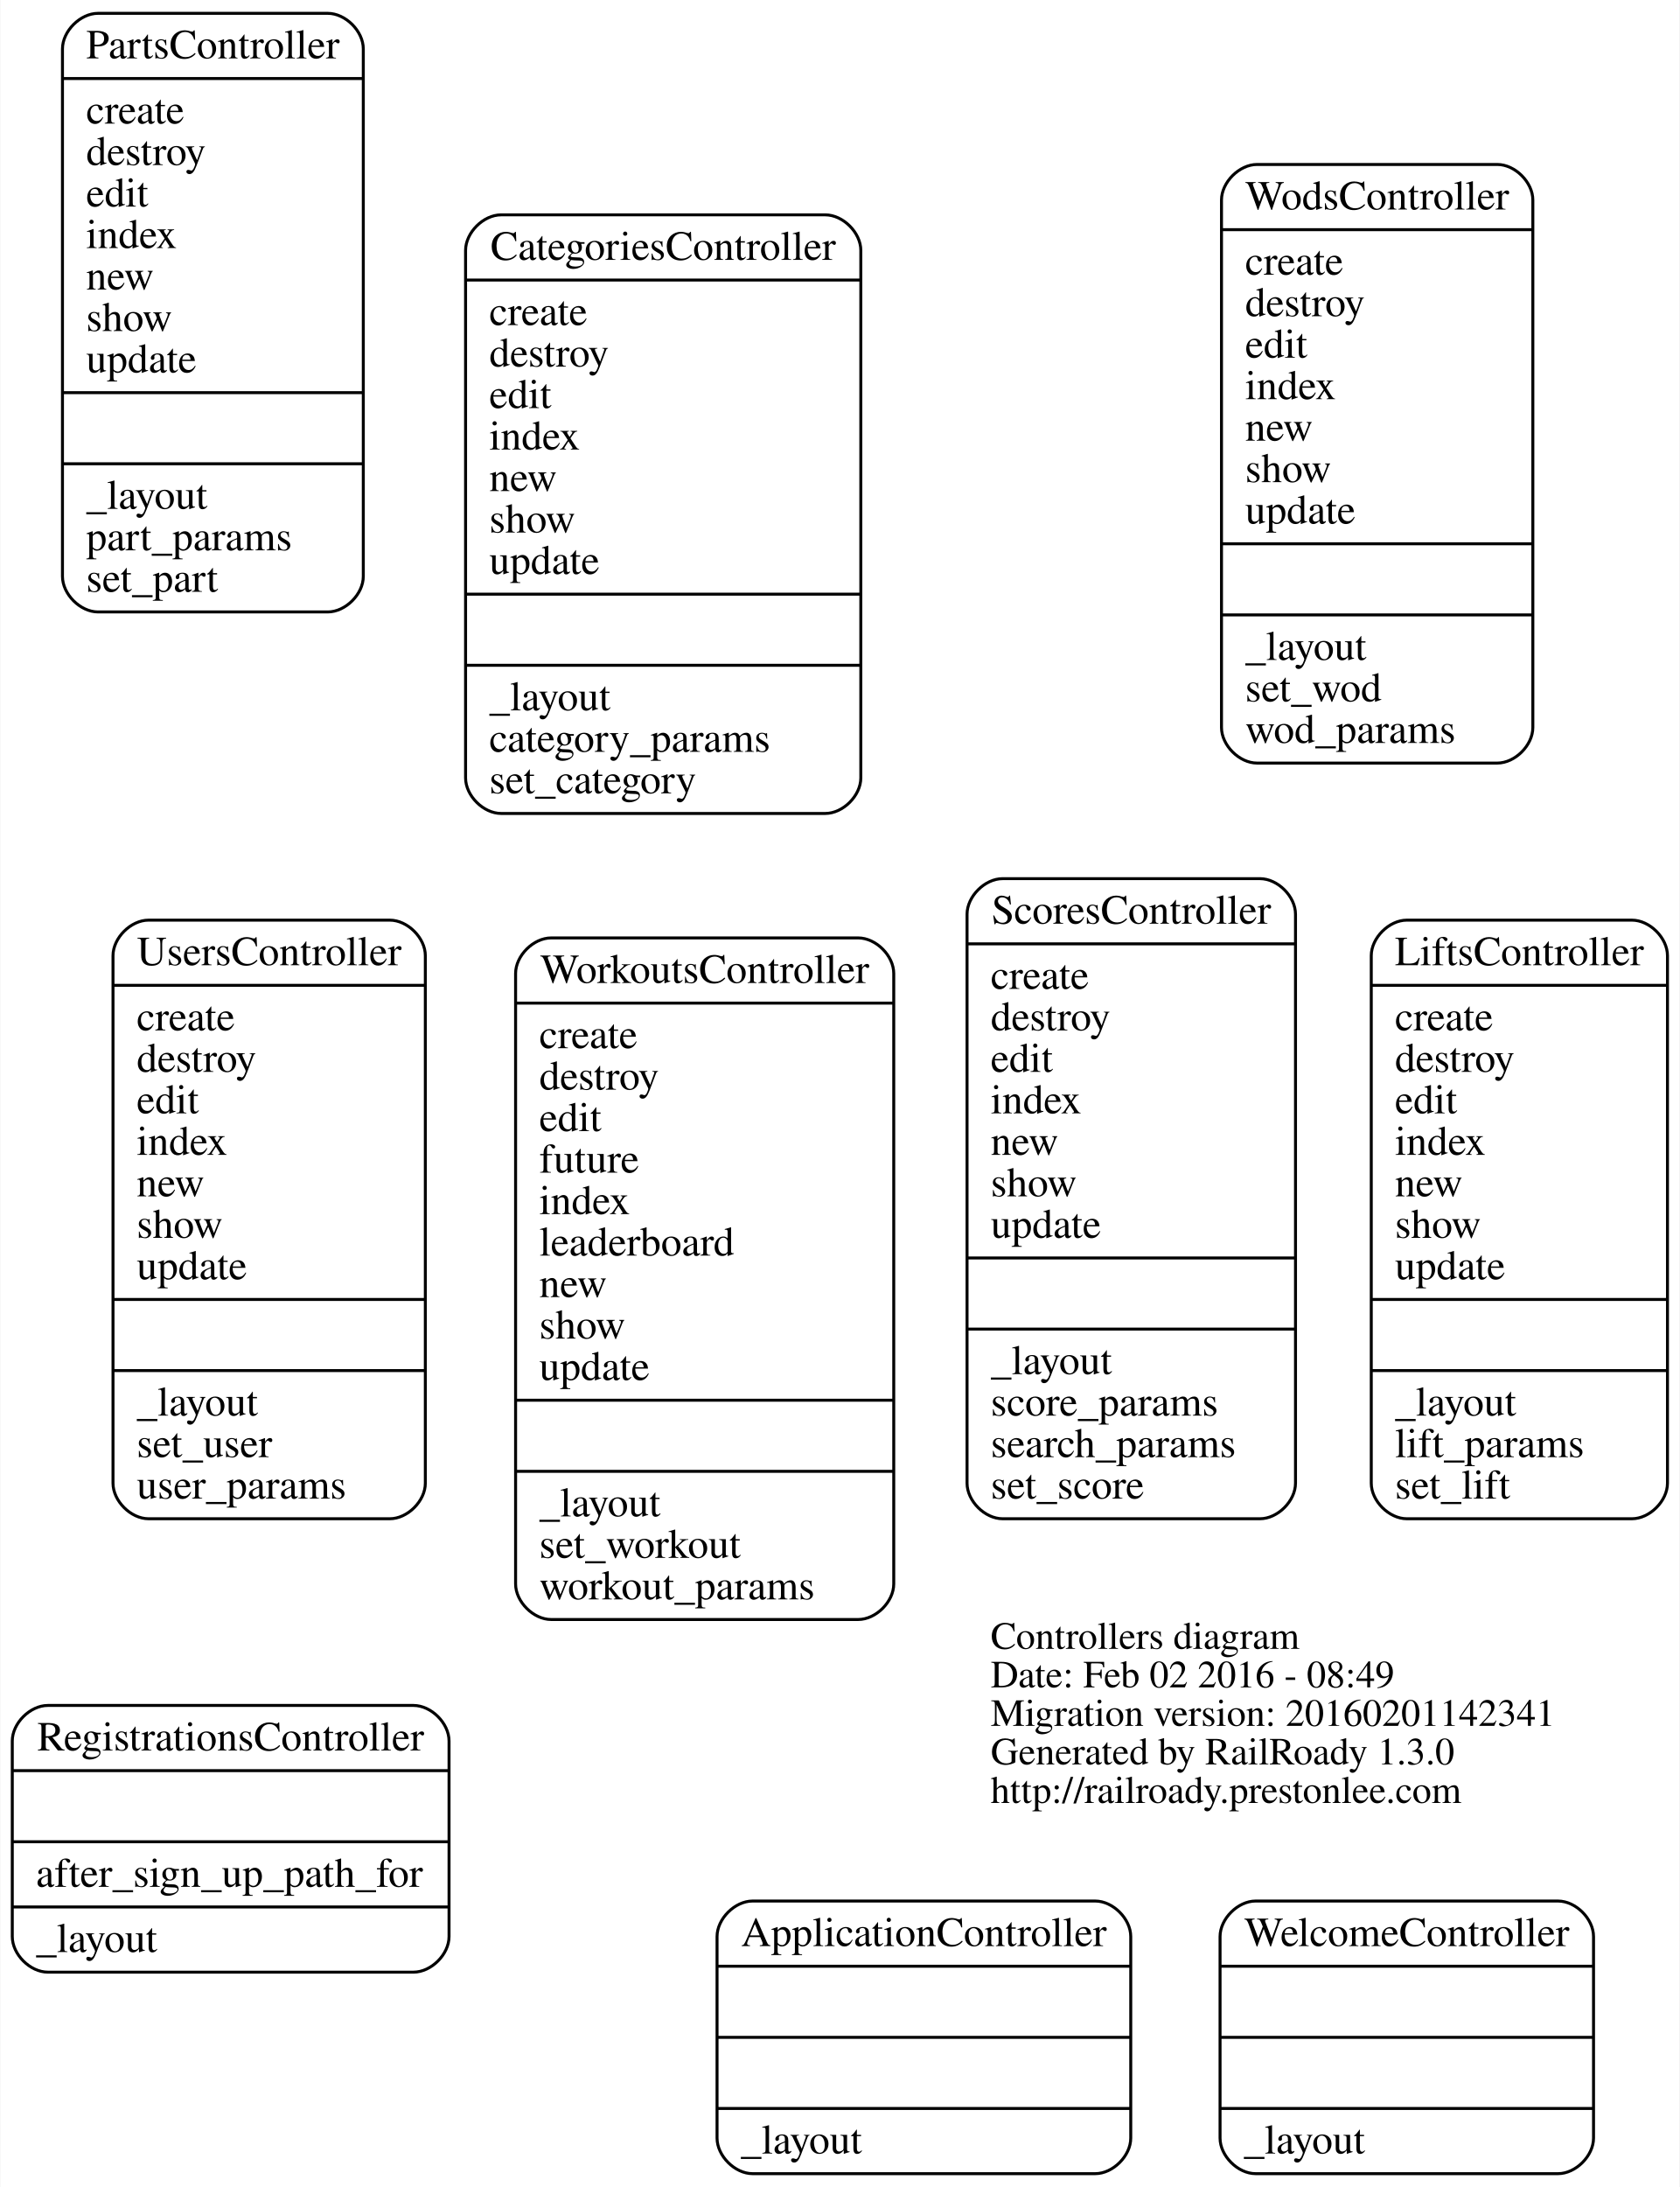
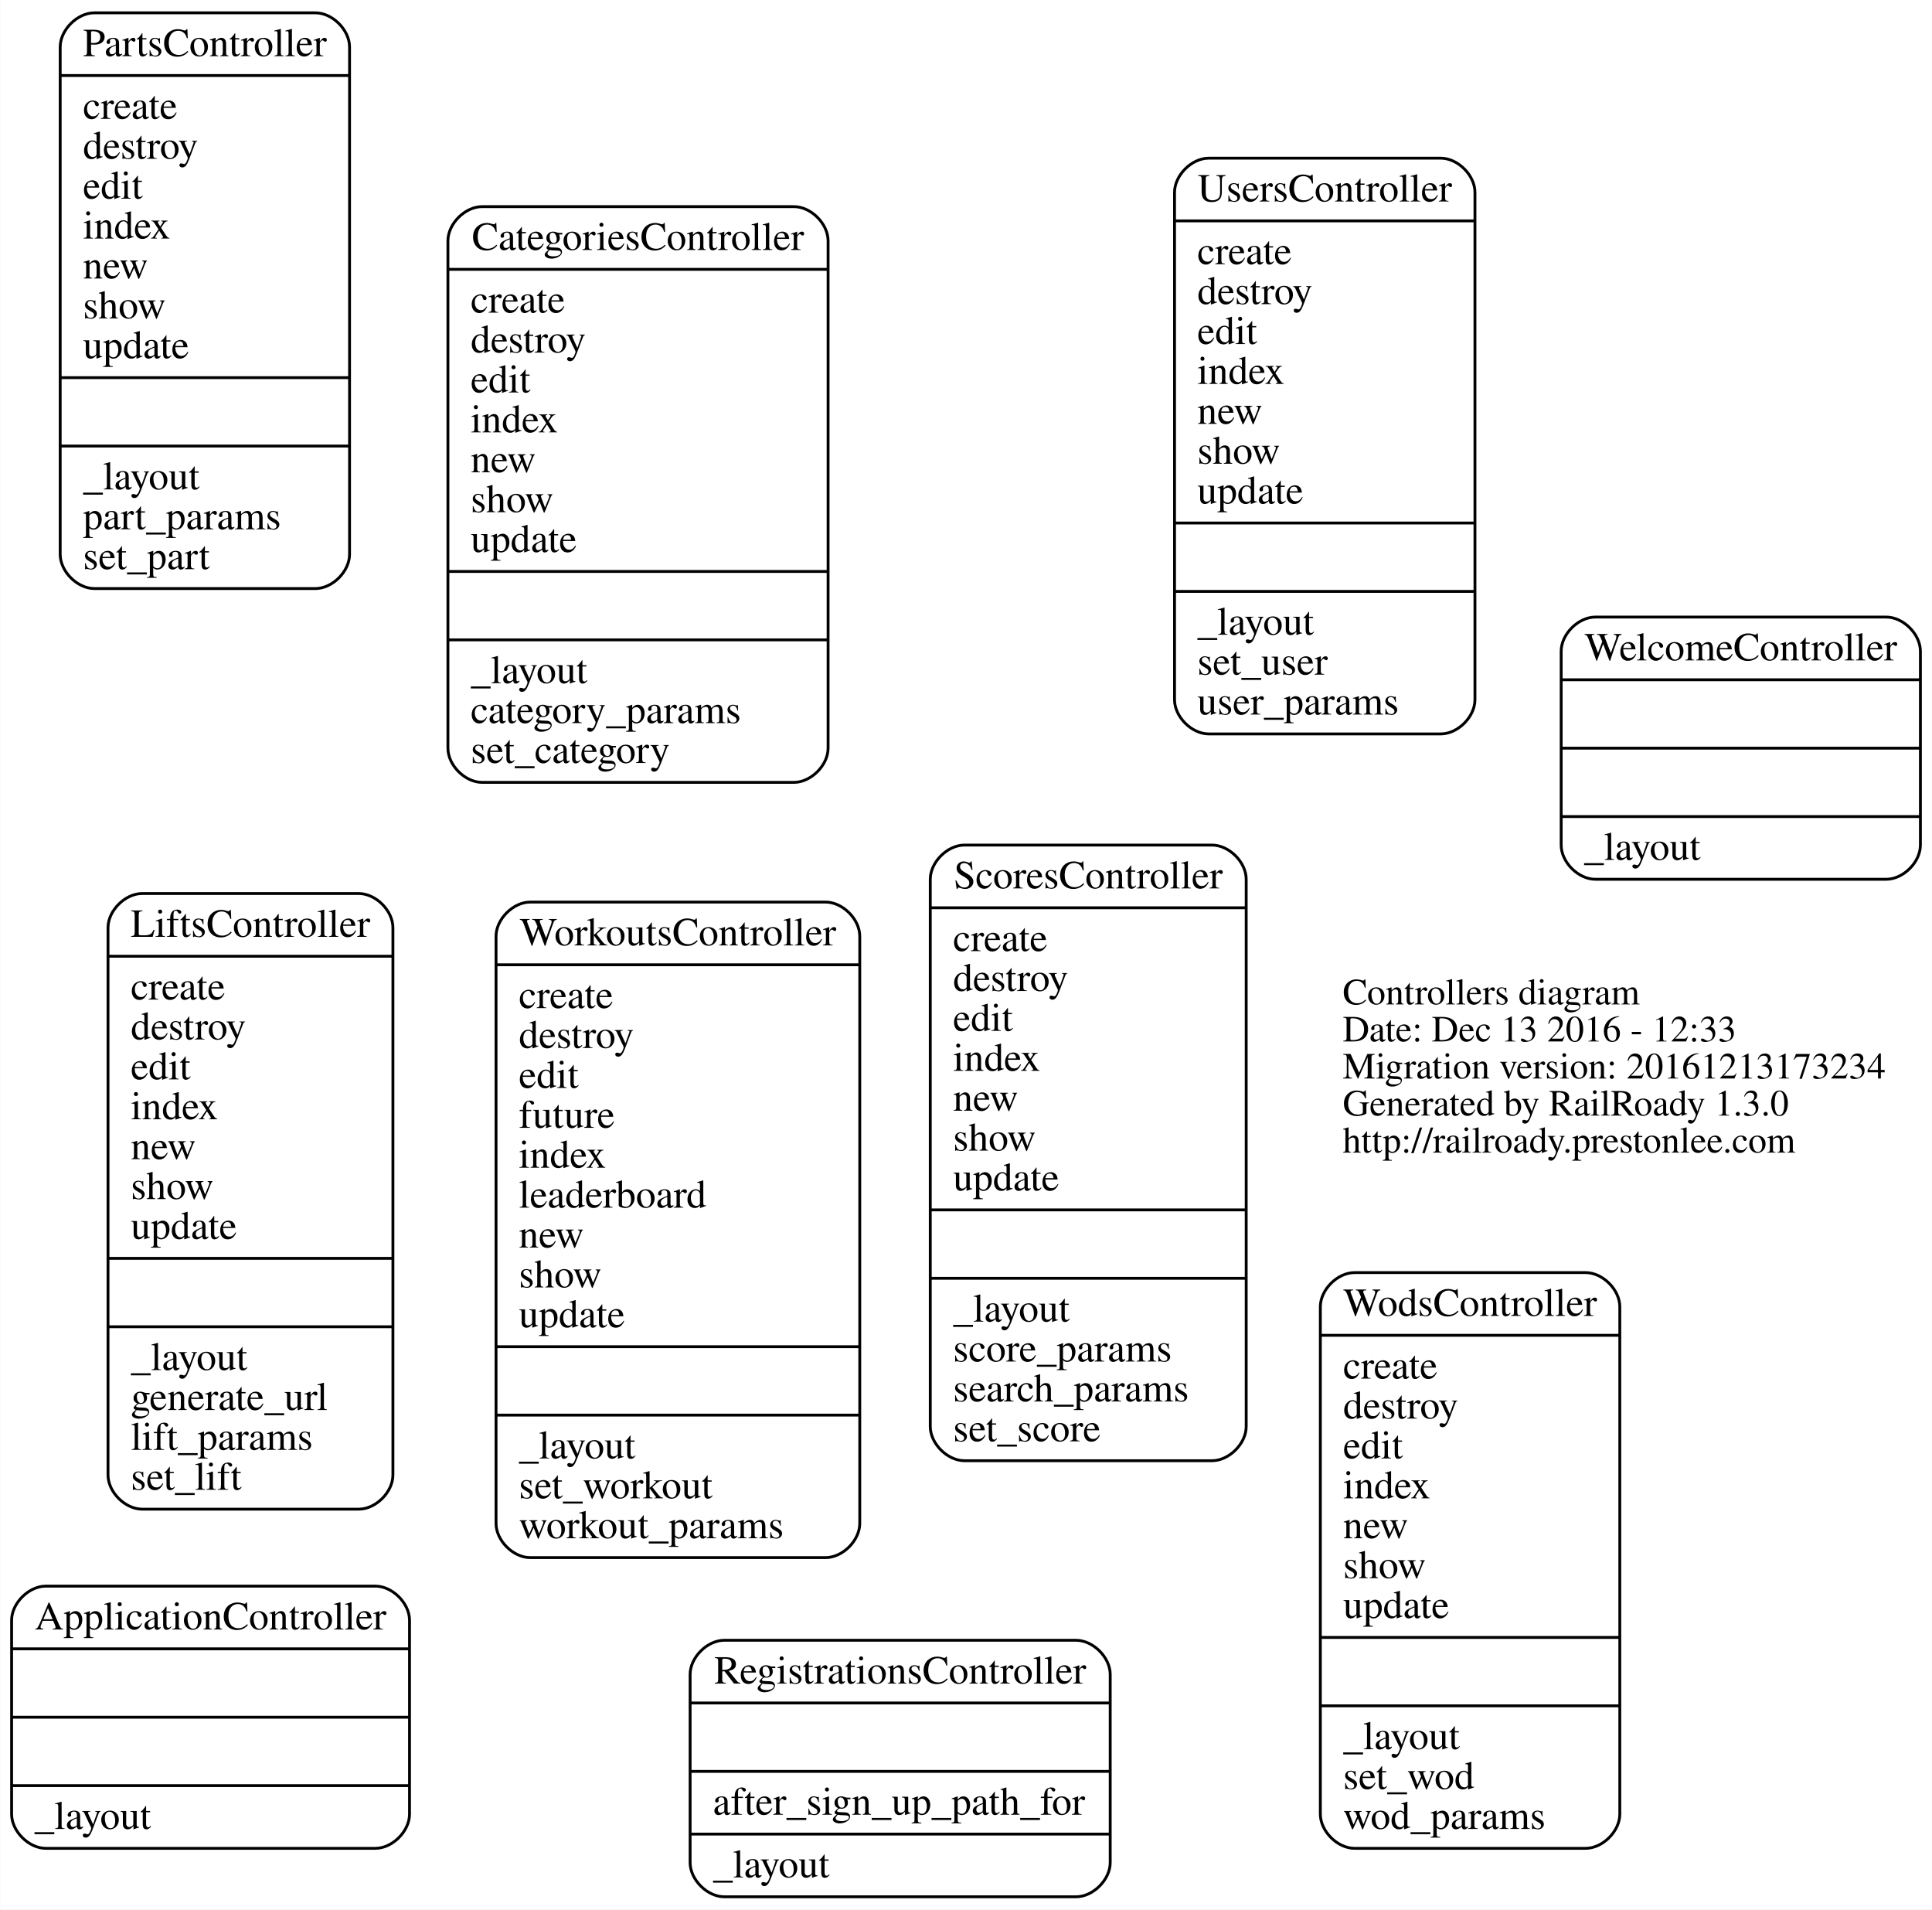
- <svg xmlns="http://www.w3.org/2000/svg" width="567pt" height="738pt" viewBox="0.00 0.00 566.71 738.00">
-   <g id="graph0" class="graph" transform="scale(1 1) rotate(0) translate(241.714 428.5)">
-     <polygon fill="white" stroke="none" points="-241.714,309.5 -241.714,-428.5 324.993,-428.5 324.993,309.5 -241.714,309.5" />
+ <svg xmlns="http://www.w3.org/2000/svg" width="678pt" height="670pt" viewBox="0.00 0.00 677.85 670.00">
+   <g id="graph0" class="graph" transform="scale(1 1) rotate(0) translate(241.821 428.5)">
+     <polygon fill="white" stroke="none" points="-241.821,241.5 -241.821,-428.5 436.033,-428.5 436.033,241.5 -241.821,241.5" />
    <g id="node1" class="node">
-       <text text-anchor="start" x="92.55" y="127.9" font-family="Times,serif" font-size="13.00">Controllers diagram</text>
-       <text text-anchor="start" x="92.55" y="140.9" font-family="Times,serif" font-size="13.00">Date: Feb 02 2016 - 08:49</text>
-       <text text-anchor="start" x="92.55" y="153.9" font-family="Times,serif" font-size="13.00">Migration version: 20160201142341</text>
-       <text text-anchor="start" x="92.55" y="166.9" font-family="Times,serif" font-size="13.00">Generated by RailRoady 1.3.0</text>
-       <text text-anchor="start" x="92.55" y="179.9" font-family="Times,serif" font-size="13.00">http://railroady.prestonlee.com</text>
+       <text text-anchor="start" x="229.312" y="-76.1" font-family="Times,serif" font-size="13.00">Controllers diagram</text>
+       <text text-anchor="start" x="229.312" y="-63.1" font-family="Times,serif" font-size="13.00">Date: Dec 13 2016 - 12:33</text>
+       <text text-anchor="start" x="229.312" y="-50.1" font-family="Times,serif" font-size="13.00">Migration version: 20161213173234</text>
+       <text text-anchor="start" x="229.312" y="-37.1" font-family="Times,serif" font-size="13.00">Generated by RailRoady 1.3.0</text>
+       <text text-anchor="start" x="229.312" y="-24.1" font-family="Times,serif" font-size="13.00">http://railroady.prestonlee.com</text>
    </g>
    <g id="node2" class="node">
-       <path fill="none" stroke="black" d="M12.179,305C12.179,305 127.821,305 127.821,305 133.821,305 139.821,299 139.821,293 139.821,293 139.821,225 139.821,225 139.821,219 133.821,213 127.821,213 127.821,213 12.179,213 12.179,213 6.179,213 0.179,219 0.179,225 0.179,225 0.179,293 0.179,293 0.179,299 6.179,305 12.179,305" />
-       <text text-anchor="middle" x="70" y="228.2" font-family="Times,serif" font-size="14.00">ApplicationController</text>
-       <polyline fill="none" stroke="black" points="0.179,235 139.821,235 " />
-       <polyline fill="none" stroke="black" points="0.179,259 139.821,259 " />
-       <polyline fill="none" stroke="black" points="0.179,283 139.821,283 " />
-       <text text-anchor="start" x="8.179" y="298.2" font-family="Times,serif" font-size="14.00">_layout</text>
+       <path fill="none" stroke="black" d="M-225.821,220C-225.821,220 -110.179,220 -110.179,220 -104.179,220 -98.179,214 -98.179,208 -98.179,208 -98.179,140 -98.179,140 -98.179,134 -104.179,128 -110.179,128 -110.179,128 -225.821,128 -225.821,128 -231.821,128 -237.821,134 -237.821,140 -237.821,140 -237.821,208 -237.821,208 -237.821,214 -231.821,220 -225.821,220" />
+       <text text-anchor="middle" x="-168" y="143.2" font-family="Times,serif" font-size="14.00">ApplicationController</text>
+       <polyline fill="none" stroke="black" points="-237.821,150 -98.179,150 " />
+       <polyline fill="none" stroke="black" points="-237.821,174 -98.179,174 " />
+       <polyline fill="none" stroke="black" points="-237.821,198 -98.179,198 " />
+       <text text-anchor="start" x="-229.821" y="213.2" font-family="Times,serif" font-size="14.00">_layout</text>
    </g>
    <g id="node3" class="node">
      <path fill="none" stroke="black" d="M-72.707,-154C-72.707,-154 36.707,-154 36.707,-154 42.707,-154 48.707,-160 48.707,-166 48.707,-166 48.707,-344 48.707,-344 48.707,-350 42.707,-356 36.707,-356 36.707,-356 -72.707,-356 -72.707,-356 -78.707,-356 -84.707,-350 -84.707,-344 -84.707,-344 -84.707,-166 -84.707,-166 -84.707,-160 -78.707,-154 -72.707,-154" />
      <text text-anchor="middle" x="-18" y="-340.8" font-family="Times,serif" font-size="14.00">CategoriesController</text>
      <polyline fill="none" stroke="black" points="-84.707,-334 48.707,-334 " />
      <text text-anchor="start" x="-76.707" y="-318.8" font-family="Times,serif" font-size="14.00">create</text>
      <text text-anchor="start" x="-76.707" y="-304.8" font-family="Times,serif" font-size="14.00">destroy</text>
      <text text-anchor="start" x="-76.707" y="-290.8" font-family="Times,serif" font-size="14.00">edit</text>
      <text text-anchor="start" x="-76.707" y="-276.8" font-family="Times,serif" font-size="14.00">index</text>
      <text text-anchor="start" x="-76.707" y="-262.8" font-family="Times,serif" font-size="14.00">new</text>
      <text text-anchor="start" x="-76.707" y="-248.8" font-family="Times,serif" font-size="14.00">show</text>
      <text text-anchor="start" x="-76.707" y="-234.8" font-family="Times,serif" font-size="14.00">update</text>
      <polyline fill="none" stroke="black" points="-84.707,-228 48.707,-228 " />
      <polyline fill="none" stroke="black" points="-84.707,-204 48.707,-204 " />
      <text text-anchor="start" x="-76.707" y="-188.8" font-family="Times,serif" font-size="14.00">_layout</text>
      <text text-anchor="start" x="-76.707" y="-174.8" font-family="Times,serif" font-size="14.00">category_params</text>
      <text text-anchor="start" x="-76.707" y="-160.8" font-family="Times,serif" font-size="14.00">set_category</text>
    </g>
    <g id="node4" class="node">
-       <path fill="none" stroke="black" d="M233.007,84C233.007,84 308.993,84 308.993,84 314.993,84 320.993,78 320.993,72 320.993,72 320.993,-106 320.993,-106 320.993,-112 314.993,-118 308.993,-118 308.993,-118 233.007,-118 233.007,-118 227.007,-118 221.007,-112 221.007,-106 221.007,-106 221.007,72 221.007,72 221.007,78 227.007,84 233.007,84" />
-       <text text-anchor="middle" x="271" y="-102.8" font-family="Times,serif" font-size="14.00">LiftsController</text>
-       <polyline fill="none" stroke="black" points="221.007,-96 320.993,-96 " />
-       <text text-anchor="start" x="229.007" y="-80.8" font-family="Times,serif" font-size="14.00">create</text>
-       <text text-anchor="start" x="229.007" y="-66.8" font-family="Times,serif" font-size="14.00">destroy</text>
-       <text text-anchor="start" x="229.007" y="-52.8" font-family="Times,serif" font-size="14.00">edit</text>
-       <text text-anchor="start" x="229.007" y="-38.8" font-family="Times,serif" font-size="14.00">index</text>
-       <text text-anchor="start" x="229.007" y="-24.8" font-family="Times,serif" font-size="14.00">new</text>
-       <text text-anchor="start" x="229.007" y="-10.8" font-family="Times,serif" font-size="14.00">show</text>
-       <text text-anchor="start" x="229.007" y="3.2" font-family="Times,serif" font-size="14.00">update</text>
-       <polyline fill="none" stroke="black" points="221.007,10 320.993,10 " />
-       <polyline fill="none" stroke="black" points="221.007,34 320.993,34 " />
-       <text text-anchor="start" x="229.007" y="49.2" font-family="Times,serif" font-size="14.00">_layout</text>
-       <text text-anchor="start" x="229.007" y="63.2" font-family="Times,serif" font-size="14.00">lift_params</text>
-       <text text-anchor="start" x="229.007" y="77.2" font-family="Times,serif" font-size="14.00">set_lift</text>
+       <path fill="none" stroke="black" d="M-191.993,101C-191.993,101 -116.007,101 -116.007,101 -110.007,101 -104.007,95 -104.007,89 -104.007,89 -104.007,-103 -104.007,-103 -104.007,-109 -110.007,-115 -116.007,-115 -116.007,-115 -191.993,-115 -191.993,-115 -197.993,-115 -203.993,-109 -203.993,-103 -203.993,-103 -203.993,89 -203.993,89 -203.993,95 -197.993,101 -191.993,101" />
+       <text text-anchor="middle" x="-154" y="-99.8" font-family="Times,serif" font-size="14.00">LiftsController</text>
+       <polyline fill="none" stroke="black" points="-203.993,-93 -104.007,-93 " />
+       <text text-anchor="start" x="-195.993" y="-77.8" font-family="Times,serif" font-size="14.00">create</text>
+       <text text-anchor="start" x="-195.993" y="-63.8" font-family="Times,serif" font-size="14.00">destroy</text>
+       <text text-anchor="start" x="-195.993" y="-49.8" font-family="Times,serif" font-size="14.00">edit</text>
+       <text text-anchor="start" x="-195.993" y="-35.8" font-family="Times,serif" font-size="14.00">index</text>
+       <text text-anchor="start" x="-195.993" y="-21.8" font-family="Times,serif" font-size="14.00">new</text>
+       <text text-anchor="start" x="-195.993" y="-7.8" font-family="Times,serif" font-size="14.00">show</text>
+       <text text-anchor="start" x="-195.993" y="6.2" font-family="Times,serif" font-size="14.00">update</text>
+       <polyline fill="none" stroke="black" points="-203.993,13 -104.007,13 " />
+       <polyline fill="none" stroke="black" points="-203.993,37 -104.007,37 " />
+       <text text-anchor="start" x="-195.993" y="52.2" font-family="Times,serif" font-size="14.00">_layout</text>
+       <text text-anchor="start" x="-195.993" y="66.2" font-family="Times,serif" font-size="14.00">generate_url</text>
+       <text text-anchor="start" x="-195.993" y="80.2" font-family="Times,serif" font-size="14.00">lift_params</text>
+       <text text-anchor="start" x="-195.993" y="94.2" font-family="Times,serif" font-size="14.00">set_lift</text>
    </g>
    <g id="node5" class="node">
      <path fill="none" stroke="black" d="M-208.772,-222C-208.772,-222 -131.228,-222 -131.228,-222 -125.228,-222 -119.228,-228 -119.228,-234 -119.228,-234 -119.228,-412 -119.228,-412 -119.228,-418 -125.228,-424 -131.228,-424 -131.228,-424 -208.772,-424 -208.772,-424 -214.772,-424 -220.772,-418 -220.772,-412 -220.772,-412 -220.772,-234 -220.772,-234 -220.772,-228 -214.772,-222 -208.772,-222" />
      <text text-anchor="middle" x="-170" y="-408.8" font-family="Times,serif" font-size="14.00">PartsController</text>
      <polyline fill="none" stroke="black" points="-220.772,-402 -119.228,-402 " />
      <text text-anchor="start" x="-212.772" y="-386.8" font-family="Times,serif" font-size="14.00">create</text>
      <text text-anchor="start" x="-212.772" y="-372.8" font-family="Times,serif" font-size="14.00">destroy</text>
      <text text-anchor="start" x="-212.772" y="-358.8" font-family="Times,serif" font-size="14.00">edit</text>
      <text text-anchor="start" x="-212.772" y="-344.8" font-family="Times,serif" font-size="14.00">index</text>
      <text text-anchor="start" x="-212.772" y="-330.8" font-family="Times,serif" font-size="14.00">new</text>
      <text text-anchor="start" x="-212.772" y="-316.8" font-family="Times,serif" font-size="14.00">show</text>
      <text text-anchor="start" x="-212.772" y="-302.8" font-family="Times,serif" font-size="14.00">update</text>
      <polyline fill="none" stroke="black" points="-220.772,-296 -119.228,-296 " />
      <polyline fill="none" stroke="black" points="-220.772,-272 -119.228,-272 " />
      <text text-anchor="start" x="-212.772" y="-256.8" font-family="Times,serif" font-size="14.00">_layout</text>
      <text text-anchor="start" x="-212.772" y="-242.8" font-family="Times,serif" font-size="14.00">part_params</text>
      <text text-anchor="start" x="-212.772" y="-228.8" font-family="Times,serif" font-size="14.00">set_part</text>
    </g>
    <g id="node6" class="node">
-       <path fill="none" stroke="black" d="M-225.714,237C-225.714,237 -102.286,237 -102.286,237 -96.286,237 -90.286,231 -90.286,225 -90.286,225 -90.286,159 -90.286,159 -90.286,153 -96.286,147 -102.286,147 -102.286,147 -225.714,147 -225.714,147 -231.714,147 -237.714,153 -237.714,159 -237.714,159 -237.714,225 -237.714,225 -237.714,231 -231.714,237 -225.714,237" />
-       <text text-anchor="middle" x="-164" y="162.2" font-family="Times,serif" font-size="14.00">RegistrationsController</text>
-       <polyline fill="none" stroke="black" points="-237.714,169 -90.286,169 " />
-       <polyline fill="none" stroke="black" points="-237.714,193 -90.286,193 " />
-       <text text-anchor="start" x="-229.714" y="208.2" font-family="Times,serif" font-size="14.00">after_sign_up_path_for</text>
-       <polyline fill="none" stroke="black" points="-237.714,215 -90.286,215 " />
-       <text text-anchor="start" x="-229.714" y="230.2" font-family="Times,serif" font-size="14.00">_layout</text>
+       <path fill="none" stroke="black" d="M12.286,237C12.286,237 135.714,237 135.714,237 141.714,237 147.714,231 147.714,225 147.714,225 147.714,159 147.714,159 147.714,153 141.714,147 135.714,147 135.714,147 12.286,147 12.286,147 6.286,147 0.286,153 0.286,159 0.286,159 0.286,225 0.286,225 0.286,231 6.286,237 12.286,237" />
+       <text text-anchor="middle" x="74" y="162.2" font-family="Times,serif" font-size="14.00">RegistrationsController</text>
+       <polyline fill="none" stroke="black" points="0.286,169 147.714,169 " />
+       <polyline fill="none" stroke="black" points="0.286,193 147.714,193 " />
+       <text text-anchor="start" x="8.286" y="208.2" font-family="Times,serif" font-size="14.00">after_sign_up_path_for</text>
+       <polyline fill="none" stroke="black" points="0.286,215 147.714,215 " />
+       <text text-anchor="start" x="8.286" y="230.2" font-family="Times,serif" font-size="14.00">_layout</text>
    </g>
    <g id="node7" class="node">
      <path fill="none" stroke="black" d="M96.565,84C96.565,84 183.435,84 183.435,84 189.435,84 195.435,78 195.435,72 195.435,72 195.435,-120 195.435,-120 195.435,-126 189.435,-132 183.435,-132 183.435,-132 96.565,-132 96.565,-132 90.565,-132 84.565,-126 84.565,-120 84.565,-120 84.565,72 84.565,72 84.565,78 90.565,84 96.565,84" />
      <text text-anchor="middle" x="140" y="-116.8" font-family="Times,serif" font-size="14.00">ScoresController</text>
      <polyline fill="none" stroke="black" points="84.565,-110 195.435,-110 " />
      <text text-anchor="start" x="92.565" y="-94.8" font-family="Times,serif" font-size="14.00">create</text>
      <text text-anchor="start" x="92.565" y="-80.8" font-family="Times,serif" font-size="14.00">destroy</text>
      <text text-anchor="start" x="92.565" y="-66.8" font-family="Times,serif" font-size="14.00">edit</text>
      <text text-anchor="start" x="92.565" y="-52.8" font-family="Times,serif" font-size="14.00">index</text>
      <text text-anchor="start" x="92.565" y="-38.8" font-family="Times,serif" font-size="14.00">new</text>
      <text text-anchor="start" x="92.565" y="-24.8" font-family="Times,serif" font-size="14.00">show</text>
      <text text-anchor="start" x="92.565" y="-10.8" font-family="Times,serif" font-size="14.00">update</text>
      <polyline fill="none" stroke="black" points="84.565,-4 195.435,-4 " />
      <polyline fill="none" stroke="black" points="84.565,20 195.435,20 " />
      <text text-anchor="start" x="92.565" y="35.2" font-family="Times,serif" font-size="14.00">_layout</text>
      <text text-anchor="start" x="92.565" y="49.2" font-family="Times,serif" font-size="14.00">score_params</text>
      <text text-anchor="start" x="92.565" y="63.2" font-family="Times,serif" font-size="14.00">search_params</text>
      <text text-anchor="start" x="92.565" y="77.2" font-family="Times,serif" font-size="14.00">set_score</text>
    </g>
    <g id="node8" class="node">
-       <path fill="none" stroke="black" d="M-191.714,84C-191.714,84 -110.286,84 -110.286,84 -104.286,84 -98.286,78 -98.286,72 -98.286,72 -98.286,-106 -98.286,-106 -98.286,-112 -104.286,-118 -110.286,-118 -110.286,-118 -191.714,-118 -191.714,-118 -197.714,-118 -203.714,-112 -203.714,-106 -203.714,-106 -203.714,72 -203.714,72 -203.714,78 -197.714,84 -191.714,84" />
-       <text text-anchor="middle" x="-151" y="-102.8" font-family="Times,serif" font-size="14.00">UsersController</text>
-       <polyline fill="none" stroke="black" points="-203.714,-96 -98.286,-96 " />
-       <text text-anchor="start" x="-195.714" y="-80.8" font-family="Times,serif" font-size="14.00">create</text>
-       <text text-anchor="start" x="-195.714" y="-66.8" font-family="Times,serif" font-size="14.00">destroy</text>
-       <text text-anchor="start" x="-195.714" y="-52.8" font-family="Times,serif" font-size="14.00">edit</text>
-       <text text-anchor="start" x="-195.714" y="-38.8" font-family="Times,serif" font-size="14.00">index</text>
-       <text text-anchor="start" x="-195.714" y="-24.8" font-family="Times,serif" font-size="14.00">new</text>
-       <text text-anchor="start" x="-195.714" y="-10.8" font-family="Times,serif" font-size="14.00">show</text>
-       <text text-anchor="start" x="-195.714" y="3.2" font-family="Times,serif" font-size="14.00">update</text>
-       <polyline fill="none" stroke="black" points="-203.714,10 -98.286,10 " />
-       <polyline fill="none" stroke="black" points="-203.714,34 -98.286,34 " />
-       <text text-anchor="start" x="-195.714" y="49.2" font-family="Times,serif" font-size="14.00">_layout</text>
-       <text text-anchor="start" x="-195.714" y="63.2" font-family="Times,serif" font-size="14.00">set_user</text>
-       <text text-anchor="start" x="-195.714" y="77.2" font-family="Times,serif" font-size="14.00">user_params</text>
+       <path fill="none" stroke="black" d="M182.286,-171C182.286,-171 263.714,-171 263.714,-171 269.714,-171 275.714,-177 275.714,-183 275.714,-183 275.714,-361 275.714,-361 275.714,-367 269.714,-373 263.714,-373 263.714,-373 182.286,-373 182.286,-373 176.286,-373 170.286,-367 170.286,-361 170.286,-361 170.286,-183 170.286,-183 170.286,-177 176.286,-171 182.286,-171" />
+       <text text-anchor="middle" x="223" y="-357.8" font-family="Times,serif" font-size="14.00">UsersController</text>
+       <polyline fill="none" stroke="black" points="170.286,-351 275.714,-351 " />
+       <text text-anchor="start" x="178.286" y="-335.8" font-family="Times,serif" font-size="14.00">create</text>
+       <text text-anchor="start" x="178.286" y="-321.8" font-family="Times,serif" font-size="14.00">destroy</text>
+       <text text-anchor="start" x="178.286" y="-307.8" font-family="Times,serif" font-size="14.00">edit</text>
+       <text text-anchor="start" x="178.286" y="-293.8" font-family="Times,serif" font-size="14.00">index</text>
+       <text text-anchor="start" x="178.286" y="-279.8" font-family="Times,serif" font-size="14.00">new</text>
+       <text text-anchor="start" x="178.286" y="-265.8" font-family="Times,serif" font-size="14.00">show</text>
+       <text text-anchor="start" x="178.286" y="-251.8" font-family="Times,serif" font-size="14.00">update</text>
+       <polyline fill="none" stroke="black" points="170.286,-245 275.714,-245 " />
+       <polyline fill="none" stroke="black" points="170.286,-221 275.714,-221 " />
+       <text text-anchor="start" x="178.286" y="-205.8" font-family="Times,serif" font-size="14.00">_layout</text>
+       <text text-anchor="start" x="178.286" y="-191.8" font-family="Times,serif" font-size="14.00">set_user</text>
+       <text text-anchor="start" x="178.286" y="-177.8" font-family="Times,serif" font-size="14.00">user_params</text>
    </g>
    <g id="node9" class="node">
-       <path fill="none" stroke="black" d="M181.967,305C181.967,305 284.033,305 284.033,305 290.033,305 296.033,299 296.033,293 296.033,293 296.033,225 296.033,225 296.033,219 290.033,213 284.033,213 284.033,213 181.967,213 181.967,213 175.967,213 169.967,219 169.967,225 169.967,225 169.967,293 169.967,293 169.967,299 175.967,305 181.967,305" />
-       <text text-anchor="middle" x="233" y="228.2" font-family="Times,serif" font-size="14.00">WelcomeController</text>
-       <polyline fill="none" stroke="black" points="169.967,235 296.033,235 " />
-       <polyline fill="none" stroke="black" points="169.967,259 296.033,259 " />
-       <polyline fill="none" stroke="black" points="169.967,283 296.033,283 " />
-       <text text-anchor="start" x="177.967" y="298.2" font-family="Times,serif" font-size="14.00">_layout</text>
+       <path fill="none" stroke="black" d="M317.967,-120C317.967,-120 420.033,-120 420.033,-120 426.033,-120 432.033,-126 432.033,-132 432.033,-132 432.033,-200 432.033,-200 432.033,-206 426.033,-212 420.033,-212 420.033,-212 317.967,-212 317.967,-212 311.967,-212 305.967,-206 305.967,-200 305.967,-200 305.967,-132 305.967,-132 305.967,-126 311.967,-120 317.967,-120" />
+       <text text-anchor="middle" x="369" y="-196.8" font-family="Times,serif" font-size="14.00">WelcomeController</text>
+       <polyline fill="none" stroke="black" points="305.967,-190 432.033,-190 " />
+       <polyline fill="none" stroke="black" points="305.967,-166 432.033,-166 " />
+       <polyline fill="none" stroke="black" points="305.967,-142 432.033,-142 " />
+       <text text-anchor="start" x="313.967" y="-126.8" font-family="Times,serif" font-size="14.00">_layout</text>
    </g>
    <g id="node10" class="node">
-       <path fill="none" stroke="black" d="M182.454,-171C182.454,-171 263.546,-171 263.546,-171 269.546,-171 275.546,-177 275.546,-183 275.546,-183 275.546,-361 275.546,-361 275.546,-367 269.546,-373 263.546,-373 263.546,-373 182.454,-373 182.454,-373 176.454,-373 170.454,-367 170.454,-361 170.454,-361 170.454,-183 170.454,-183 170.454,-177 176.454,-171 182.454,-171" />
-       <text text-anchor="middle" x="223" y="-357.8" font-family="Times,serif" font-size="14.00">WodsController</text>
-       <polyline fill="none" stroke="black" points="170.454,-351 275.546,-351 " />
-       <text text-anchor="start" x="178.454" y="-335.8" font-family="Times,serif" font-size="14.00">create</text>
-       <text text-anchor="start" x="178.454" y="-321.8" font-family="Times,serif" font-size="14.00">destroy</text>
-       <text text-anchor="start" x="178.454" y="-307.8" font-family="Times,serif" font-size="14.00">edit</text>
-       <text text-anchor="start" x="178.454" y="-293.8" font-family="Times,serif" font-size="14.00">index</text>
-       <text text-anchor="start" x="178.454" y="-279.8" font-family="Times,serif" font-size="14.00">new</text>
-       <text text-anchor="start" x="178.454" y="-265.8" font-family="Times,serif" font-size="14.00">show</text>
-       <text text-anchor="start" x="178.454" y="-251.8" font-family="Times,serif" font-size="14.00">update</text>
-       <polyline fill="none" stroke="black" points="170.454,-245 275.546,-245 " />
-       <polyline fill="none" stroke="black" points="170.454,-221 275.546,-221 " />
-       <text text-anchor="start" x="178.454" y="-205.8" font-family="Times,serif" font-size="14.00">_layout</text>
-       <text text-anchor="start" x="178.454" y="-191.8" font-family="Times,serif" font-size="14.00">set_wod</text>
-       <text text-anchor="start" x="178.454" y="-177.8" font-family="Times,serif" font-size="14.00">wod_params</text>
+       <path fill="none" stroke="black" d="M233.454,220C233.454,220 314.546,220 314.546,220 320.546,220 326.546,214 326.546,208 326.546,208 326.546,30 326.546,30 326.546,24 320.546,18 314.546,18 314.546,18 233.454,18 233.454,18 227.454,18 221.454,24 221.454,30 221.454,30 221.454,208 221.454,208 221.454,214 227.454,220 233.454,220" />
+       <text text-anchor="middle" x="274" y="33.2" font-family="Times,serif" font-size="14.00">WodsController</text>
+       <polyline fill="none" stroke="black" points="221.454,40 326.546,40 " />
+       <text text-anchor="start" x="229.454" y="55.2" font-family="Times,serif" font-size="14.00">create</text>
+       <text text-anchor="start" x="229.454" y="69.2" font-family="Times,serif" font-size="14.00">destroy</text>
+       <text text-anchor="start" x="229.454" y="83.2" font-family="Times,serif" font-size="14.00">edit</text>
+       <text text-anchor="start" x="229.454" y="97.2" font-family="Times,serif" font-size="14.00">index</text>
+       <text text-anchor="start" x="229.454" y="111.2" font-family="Times,serif" font-size="14.00">new</text>
+       <text text-anchor="start" x="229.454" y="125.2" font-family="Times,serif" font-size="14.00">show</text>
+       <text text-anchor="start" x="229.454" y="139.2" font-family="Times,serif" font-size="14.00">update</text>
+       <polyline fill="none" stroke="black" points="221.454,146 326.546,146 " />
+       <polyline fill="none" stroke="black" points="221.454,170 326.546,170 " />
+       <text text-anchor="start" x="229.454" y="185.2" font-family="Times,serif" font-size="14.00">_layout</text>
+       <text text-anchor="start" x="229.454" y="199.2" font-family="Times,serif" font-size="14.00">set_wod</text>
+       <text text-anchor="start" x="229.454" y="213.2" font-family="Times,serif" font-size="14.00">wod_params</text>
    </g>
    <g id="node11" class="node">
      <path fill="none" stroke="black" d="M-55.822,118C-55.822,118 47.822,118 47.822,118 53.822,118 59.822,112 59.822,106 59.822,106 59.822,-100 59.822,-100 59.822,-106 53.822,-112 47.822,-112 47.822,-112 -55.822,-112 -55.822,-112 -61.822,-112 -67.822,-106 -67.822,-100 -67.822,-100 -67.822,106 -67.822,106 -67.822,112 -61.822,118 -55.822,118" />
      <text text-anchor="middle" x="-4" y="-96.8" font-family="Times,serif" font-size="14.00">WorkoutsController</text>
      <polyline fill="none" stroke="black" points="-67.822,-90 59.822,-90 " />
      <text text-anchor="start" x="-59.822" y="-74.8" font-family="Times,serif" font-size="14.00">create</text>
      <text text-anchor="start" x="-59.822" y="-60.8" font-family="Times,serif" font-size="14.00">destroy</text>
      <text text-anchor="start" x="-59.822" y="-46.8" font-family="Times,serif" font-size="14.00">edit</text>
      <text text-anchor="start" x="-59.822" y="-32.8" font-family="Times,serif" font-size="14.00">future</text>
      <text text-anchor="start" x="-59.822" y="-18.8" font-family="Times,serif" font-size="14.00">index</text>
      <text text-anchor="start" x="-59.822" y="-4.8" font-family="Times,serif" font-size="14.00">leaderboard</text>
      <text text-anchor="start" x="-59.822" y="9.2" font-family="Times,serif" font-size="14.00">new</text>
      <text text-anchor="start" x="-59.822" y="23.2" font-family="Times,serif" font-size="14.00">show</text>
      <text text-anchor="start" x="-59.822" y="37.2" font-family="Times,serif" font-size="14.00">update</text>
      <polyline fill="none" stroke="black" points="-67.822,44 59.822,44 " />
      <polyline fill="none" stroke="black" points="-67.822,68 59.822,68 " />
      <text text-anchor="start" x="-59.822" y="83.2" font-family="Times,serif" font-size="14.00">_layout</text>
      <text text-anchor="start" x="-59.822" y="97.2" font-family="Times,serif" font-size="14.00">set_workout</text>
      <text text-anchor="start" x="-59.822" y="111.2" font-family="Times,serif" font-size="14.00">workout_params</text>
    </g>
  </g>
</svg>
